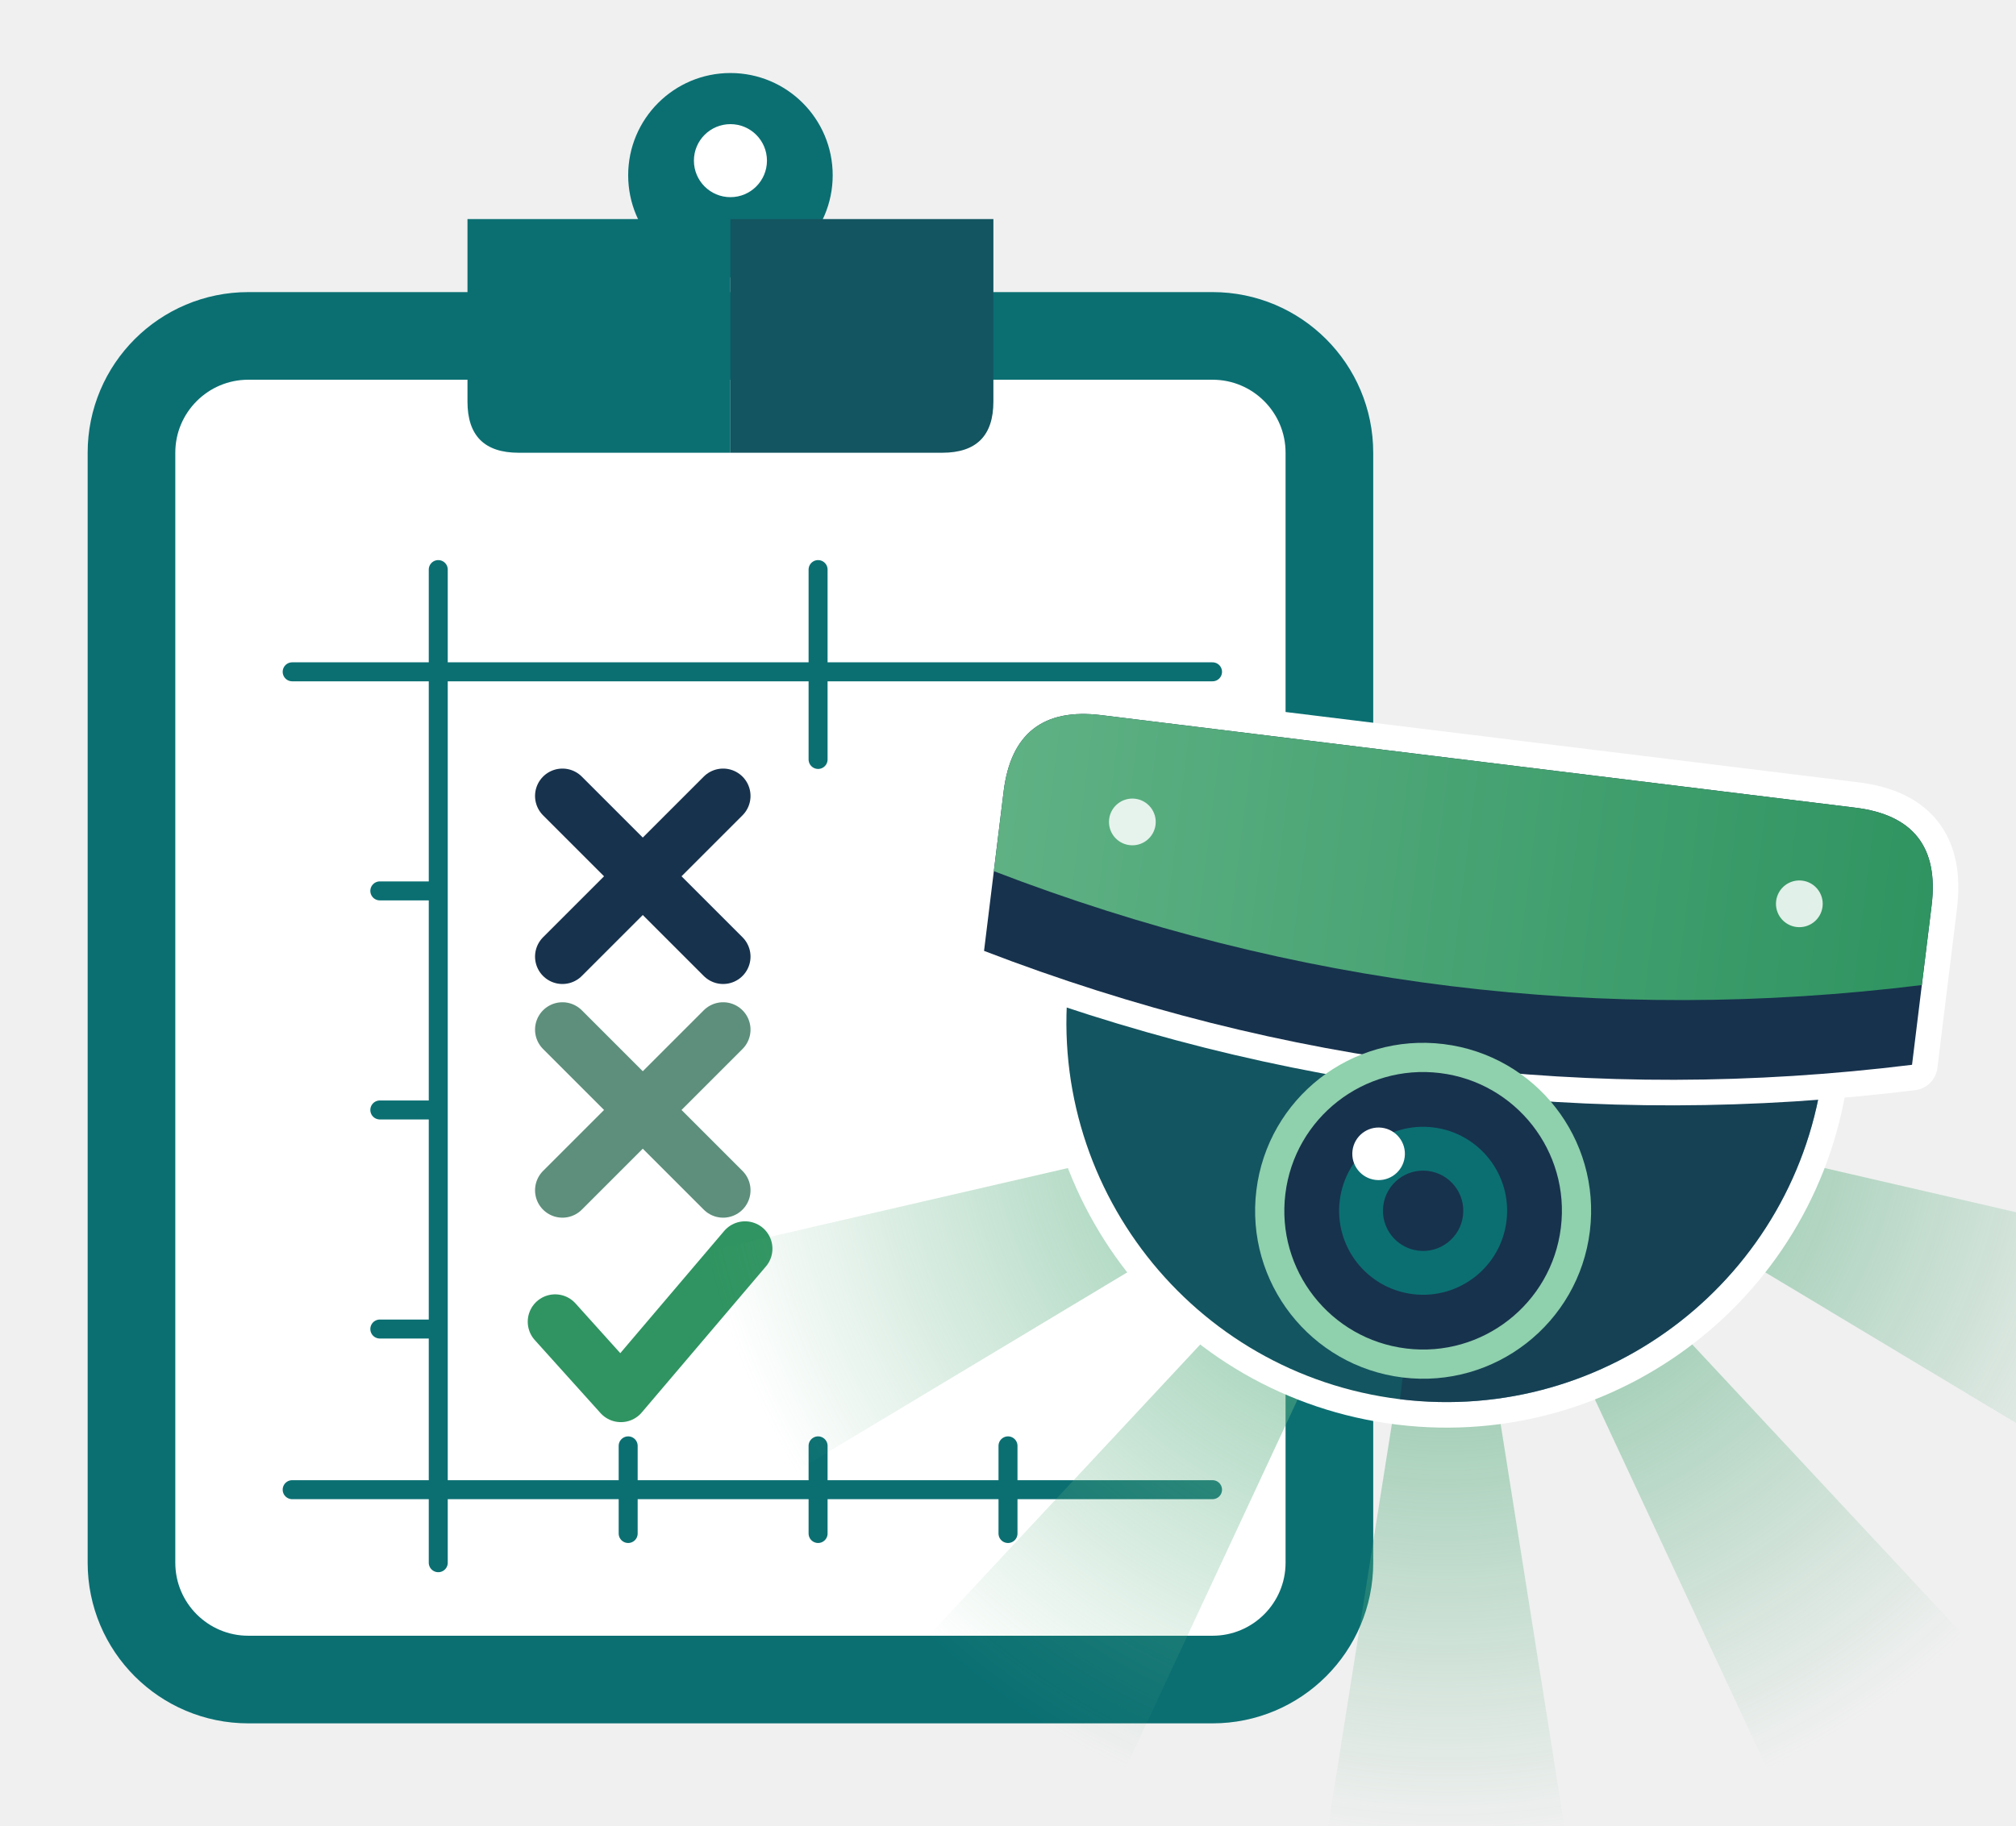
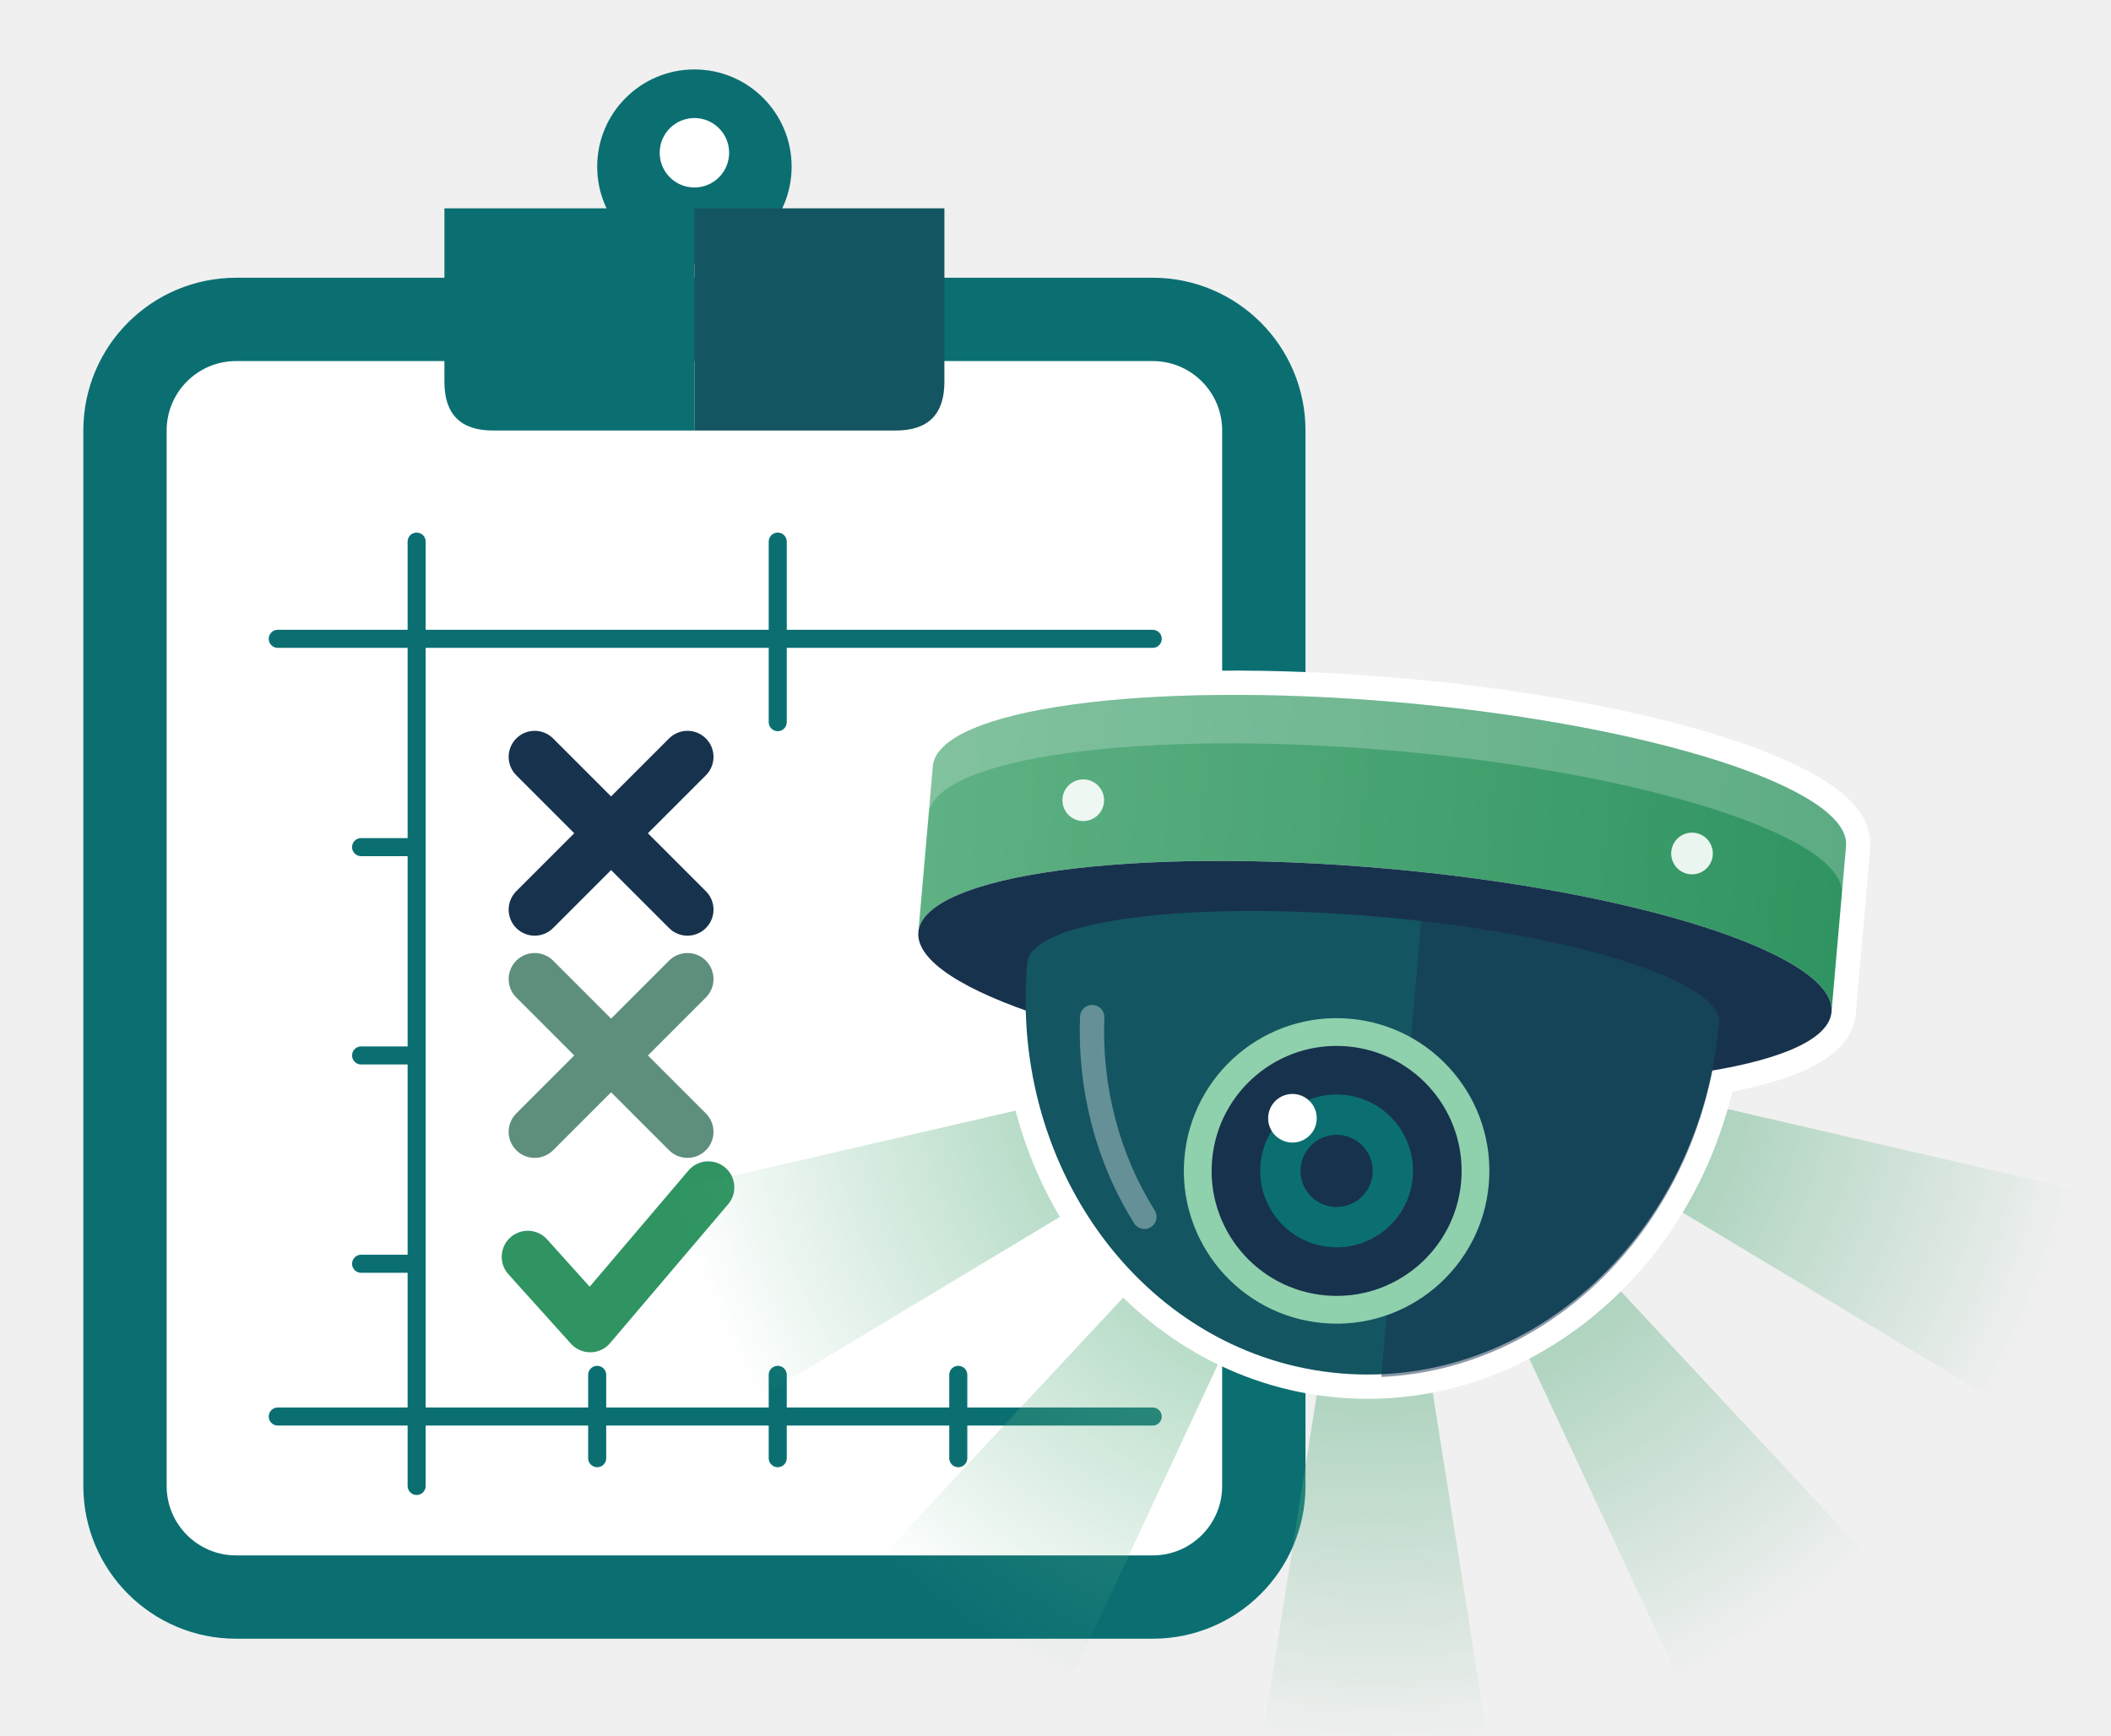
- <svg xmlns="http://www.w3.org/2000/svg" viewBox="0 0 276 250" width="276" height="250" role="img" aria-label="PhySec">
+ <svg xmlns="http://www.w3.org/2000/svg" viewBox="0 0 304 250" width="304" height="250" role="img" aria-label="PhySec">
  <defs>
    <linearGradient id="cg" x1="0" y1="0" x2="1" y2="0">
      <stop offset="0" stop-color="#5fb184" />
      <stop offset="1" stop-color="#2f9461" />
    </linearGradient>
    <radialGradient id="rg" gradientUnits="userSpaceOnUse" cx="198" cy="148" r="104">
      <stop offset=".45" stop-color="#5fb184" stop-opacity=".5" />
      <stop offset="1" stop-color="#5fb184" stop-opacity="0" />
    </radialGradient>
  </defs>
  <circle cx="100" cy="24" r="14" fill="#0b6f72" />
  <circle cx="100" cy="22" r="5" fill="#fff" />
  <rect x="18" y="46" width="164" height="184" rx="16" fill="#fff" stroke="#0b6f72" stroke-width="12" />
  <path d="M64 30 H100 V62 H71 Q64 62 64 55 Z" fill="#0b6f72" />
  <path d="M100 30 H136 V55 Q136 62 129 62 H100 Z" fill="#135560" />
  <g fill="none" stroke="#0b6f72" stroke-width="2.6" stroke-linecap="round">
    <path d="M40 92 H166 M60 78 V214 M40 204 H166 M112 78 V104 M52 122 H60 M52 152 H60 M52 182 H60 M86 198 V210 M112 198 V210 M138 198 V210" />
  </g>
  <g fill="none" stroke-width="7.5" stroke-linecap="round" stroke-linejoin="round">
    <path d="M77 109 L99 131 M99 109 L77 131" stroke="#17324d" />
    <path d="M77 141 L99 163 M99 141 L77 163" stroke="#5d8f7c" />
    <path d="M76 181 L85 191 L102 171" stroke="#2f9461" />
  </g>
  <g fill="url(#rg)">
    <path d="M198 148 L299.33 171.39 A104 104 0 0 1 287.15 201.56 Z" />
    <path d="M198 148 L268.93 224.06 A104 104 0 0 1 241.95 242.26 Z" />
    <path d="M198 148 L214.27 250.72 A104 104 0 0 1 181.73 250.72 Z" />
    <path d="M198 148 L154.05 242.26 A104 104 0 0 1 127.07 224.06 Z" />
    <path d="M198 148 L108.85 201.56 A104 104 0 0 1 96.67 171.39 Z" />
  </g>
-   <g transform="rotate(7 198 140)">
-     <path d="M146 140 A52 52 0 0 0 250 140 Z" fill="#135560" stroke="#fff" stroke-width="7" paint-order="stroke" stroke-linejoin="round" />
-     <path d="M198 140 H250 A52 52 0 0 1 198 192 Z" fill="#17324d" opacity=".55" />
-     <path d="M134 116 Q134 104 146 104 H250 Q262 104 262 116 V138 Q198 154 134 138 Z" fill="#17324d" stroke="#fff" stroke-width="7" paint-order="stroke" stroke-linejoin="round" />
-     <path d="M134 116 Q134 104 146 104 H250 Q262 104 262 116 V127 Q198 143 134 127 Z" fill="url(#cg)" />
-     <circle cx="152" cy="118" r="3.2" fill="#fff" opacity=".85" />
-     <circle cx="244" cy="118" r="3.2" fill="#fff" opacity=".85" />
-     <circle cx="198" cy="166" r="21" fill="#17324d" stroke="#8fd0ad" stroke-width="4" />
-     <circle cx="198" cy="166" r="11.5" fill="#0b6f72" />
-     <circle cx="198" cy="166" r="5.5" fill="#17324d" />
-     <circle cx="191" cy="159" r="3.6" fill="#fff" />
+   <g transform="rotate(5 198 140)">
+     <g fill="#fff" stroke="#fff" stroke-width="7" stroke-linejoin="round">
+       <path d="M132 140 V116 A66 15 0 0 1 264 116 V140 A66 15 0 0 0 132 140 Z" />
+       <ellipse cx="198" cy="140" rx="66" ry="15" />
+       <path d="M148 143 A50 11 0 0 1 248 143 A50 55 0 0 1 148 143 Z" />
+     </g>
+     <path d="M132 140 V116 A66 15 0 0 1 264 116 V140 A66 15 0 0 0 132 140 Z" fill="url(#cg)" />
+     <path d="M132 123 V116 A66 15 0 0 1 264 116 V123 A66 15 0 0 0 132 123 Z" fill="#fff" opacity=".22" />
+     <ellipse cx="198" cy="140" rx="66" ry="15" fill="#17324d" />
+     <circle cx="154" cy="119" r="3" fill="#fff" opacity=".9" />
+     <circle cx="242" cy="119" r="3" fill="#fff" opacity=".9" />
+     <path d="M148 143 A50 11 0 0 1 248 143 A50 55 0 0 1 148 143 Z" fill="#135560" />
+     <path d="M204 132 A50 11 0 0 1 248 143 A50 55 0 0 1 204 198 Z" fill="#17324d" opacity=".5" />
+     <path d="M158 150 A44 48 0 0 0 168 178" fill="none" stroke="#fff" stroke-width="3.5" stroke-linecap="round" opacity=".35" />
+     <circle cx="195" cy="169" r="20" fill="#17324d" stroke="#8fd0ad" stroke-width="4" />
+     <circle cx="195" cy="169" r="11" fill="#0b6f72" />
+     <circle cx="195" cy="169" r="5.2" fill="#17324d" />
+     <circle cx="188" cy="162" r="3.5" fill="#fff" />
  </g>
</svg>
